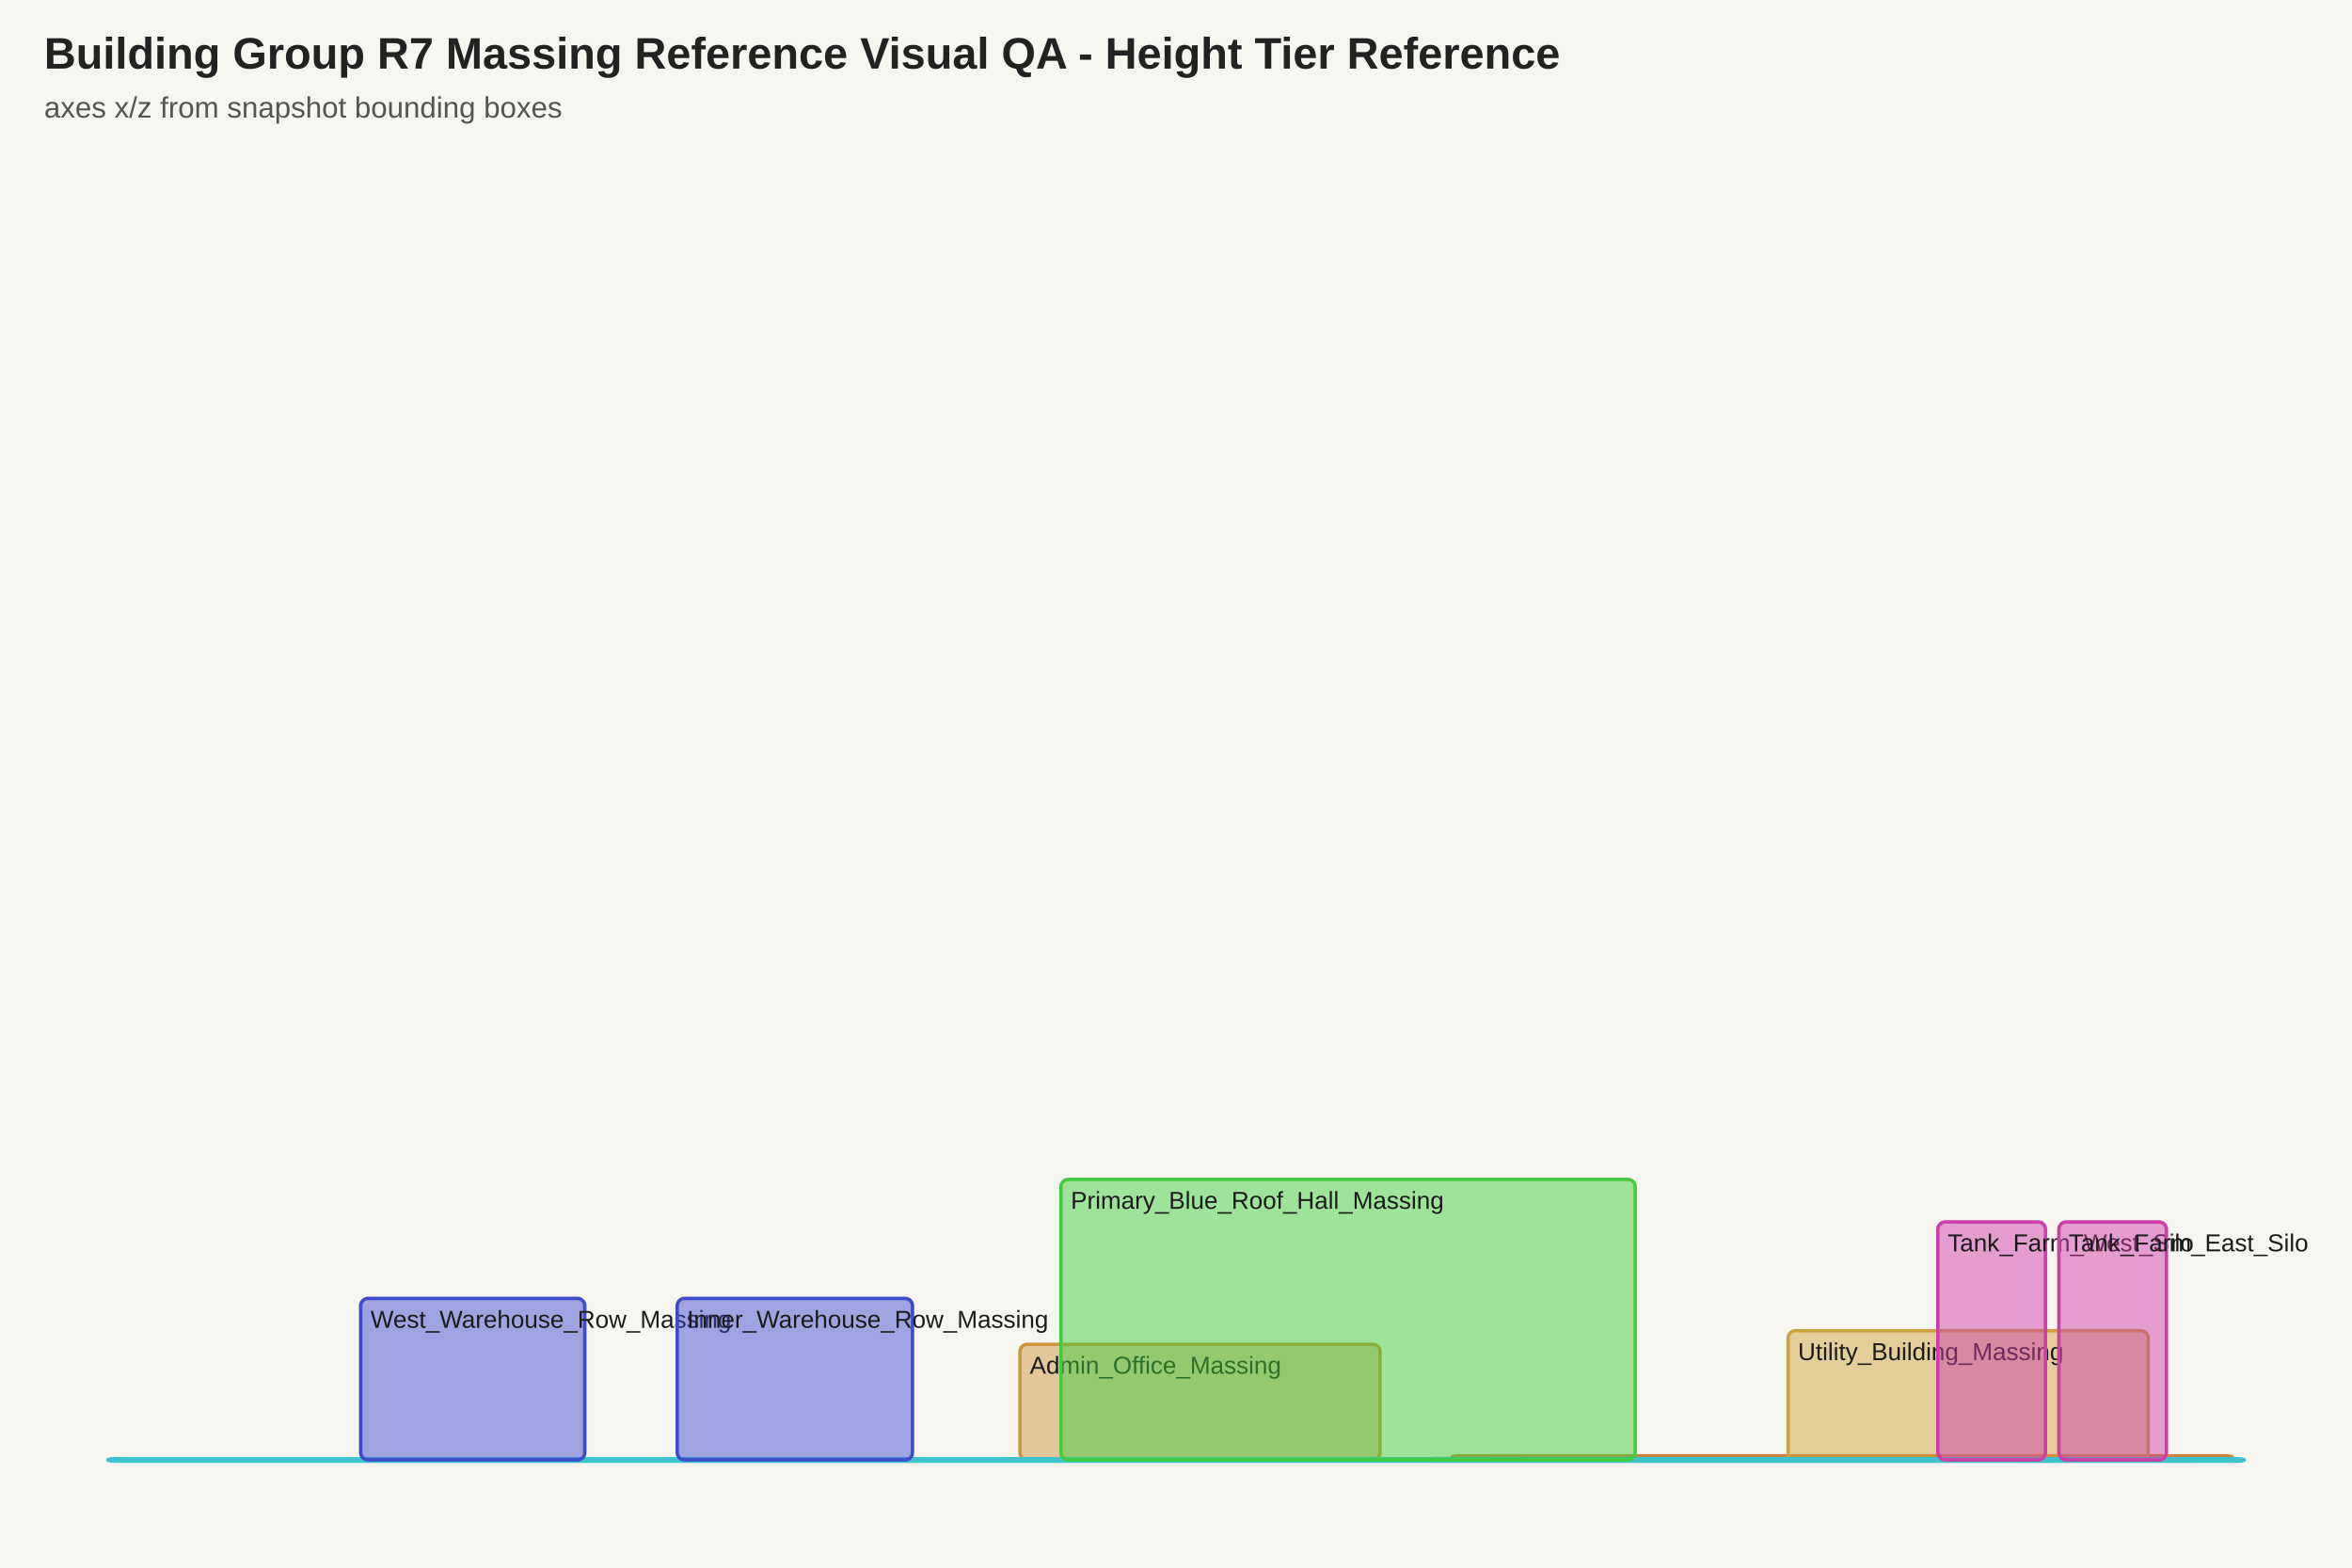
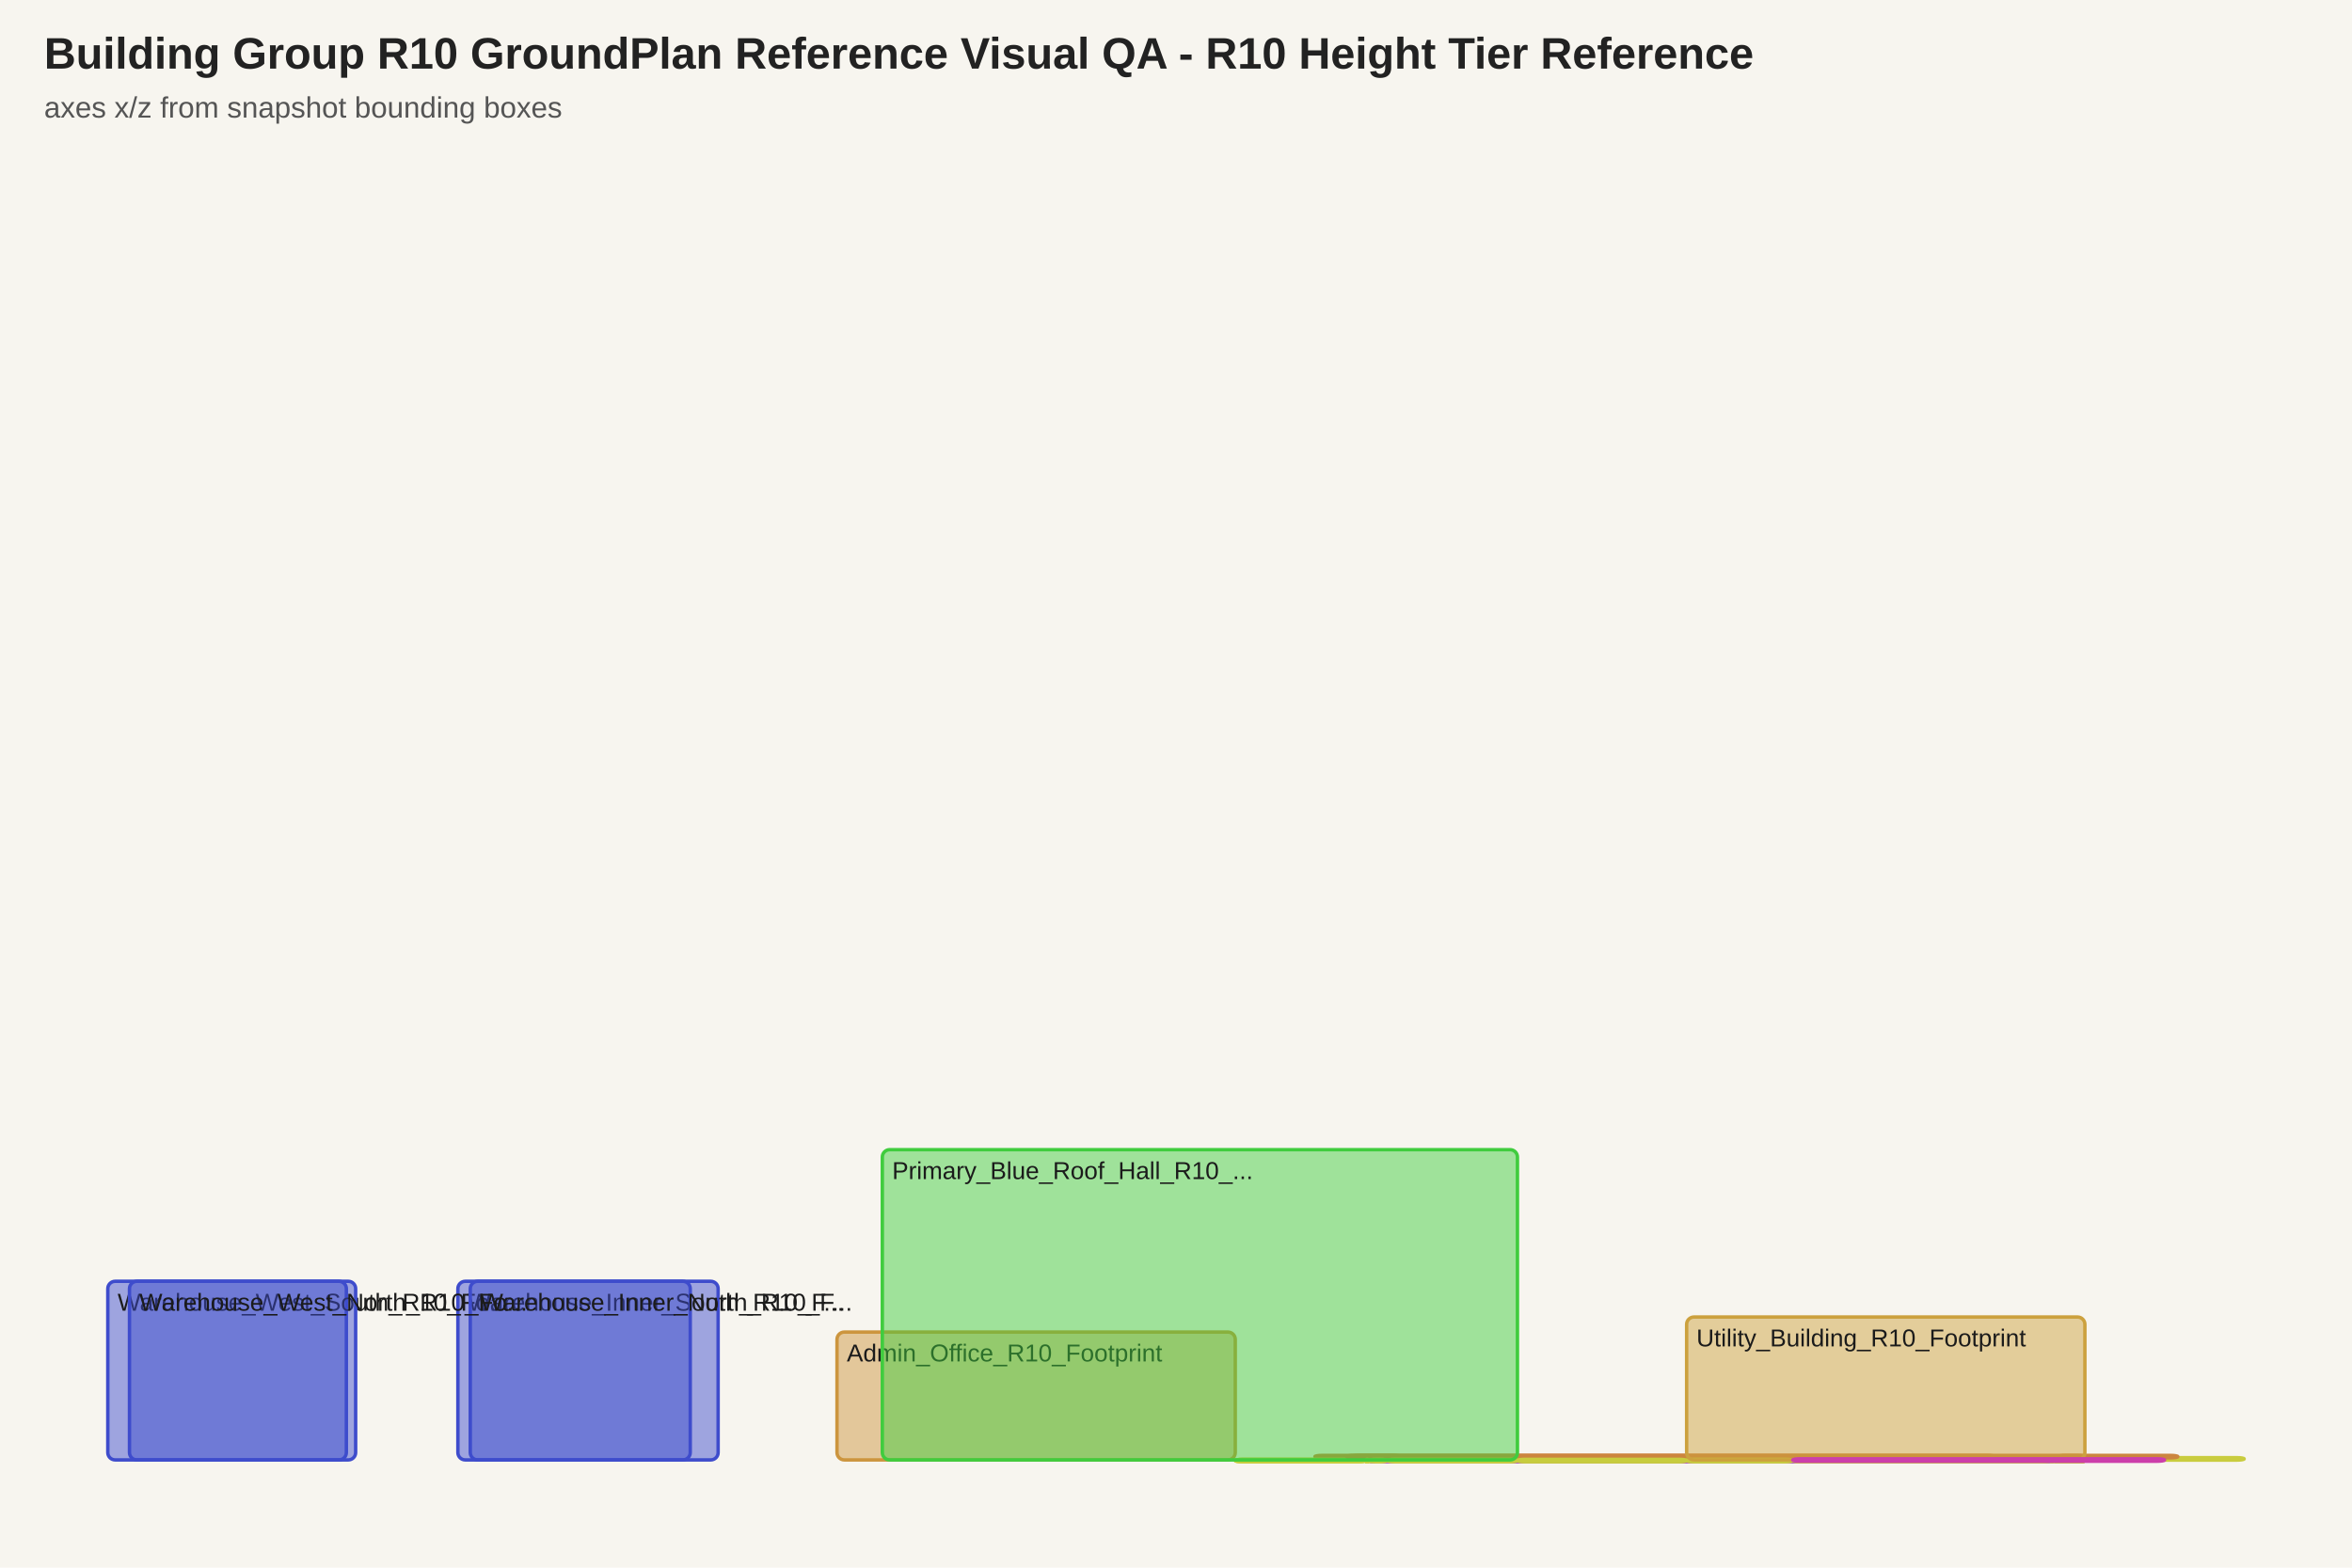
- <svg xmlns="http://www.w3.org/2000/svg" width="960" height="640" viewBox="0 0 960 640" role="img" aria-label="Height Tier Reference preview">
+ <svg xmlns="http://www.w3.org/2000/svg" width="960" height="640" viewBox="0 0 960 640" role="img" aria-label="R10 Height Tier Reference preview">
  <rect width="100%" height="100%" fill="#f7f5ef" />
-   <text x="18" y="28" font-family="Arial, sans-serif" font-size="18" font-weight="700" fill="#222">Building Group R7 Massing Reference Visual QA - Height Tier Reference</text>
+   <text x="18" y="28" font-family="Arial, sans-serif" font-size="18" font-weight="700" fill="#222">Building Group R10 GroundPlan Reference Visual QA - R10 Height Tier Reference</text>
  <text x="18" y="48" font-family="Arial, sans-serif" font-size="12" fill="#555">axes x/z from snapshot bounding boxes</text>
  <g font-family="Arial, sans-serif">
-     <rect x="582.876" y="595.445" width="313.528" height="1" rx="3" fill="hsl(328 58% 52%)" fill-opacity="0.48" stroke="hsl(328 58% 52%)" stroke-width="1.4" />
-     <rect x="592.674" y="594.334" width="284.135" height="1" rx="3" fill="hsl(30 58% 52%)" fill-opacity="0.48" stroke="hsl(30 58% 52%)" stroke-width="1.4" />
-     <rect x="416.314" y="548.811" width="146.966" height="47.189" rx="3" fill="hsl(37 58% 52%)" fill-opacity="0.48" stroke="hsl(37 58% 52%)" stroke-width="1.4" />
-     <text x="420.314" y="560.811" font-size="10" fill="#1b1b1b">Admin_Office_Massing</text>
-     <rect x="604.427" y="594.334" width="239.068" height="1" rx="3" fill="hsl(30 58% 52%)" fill-opacity="0.48" stroke="hsl(30 58% 52%)" stroke-width="1.4" />
-     <rect x="606.393" y="594.334" width="17.64" height="1" rx="3" fill="hsl(30 58% 52%)" fill-opacity="0.48" stroke="hsl(30 58% 52%)" stroke-width="1.4" />
-     <rect x="867.011" y="594.334" width="44.096" height="1" rx="3" fill="hsl(30 58% 52%)" fill-opacity="0.48" stroke="hsl(30 58% 52%)" stroke-width="1.4" />
-     <rect x="729.843" y="543.259" width="146.966" height="52.741" rx="3" fill="hsl(42 58% 52%)" fill-opacity="0.48" stroke="hsl(42 58% 52%)" stroke-width="1.4" />
-     <text x="733.843" y="555.259" font-size="10" fill="#1b1b1b">Utility_Building_Massing</text>
-     <rect x="44" y="595.514" width="872" height="1" rx="3" fill="hsl(184 58% 52%)" fill-opacity="0.48" stroke="hsl(184 58% 52%)" stroke-width="1.4" />
-     <rect x="147.225" y="530.074" width="91.461" height="65.926" rx="3" fill="hsl(234 58% 52%)" fill-opacity="0.48" stroke="hsl(234 58% 52%)" stroke-width="1.4" />
-     <text x="151.225" y="542.074" font-size="10" fill="#1b1b1b">West_Warehouse_Row_Massing</text>
-     <rect x="276.413" y="530.074" width="96.034" height="65.926" rx="3" fill="hsl(234 58% 52%)" fill-opacity="0.48" stroke="hsl(234 58% 52%)" stroke-width="1.4" />
-     <text x="280.413" y="542.074" font-size="10" fill="#1b1b1b">Inner_Warehouse_Row_Massing</text>
-     <rect x="433.04" y="481.497" width="234.369" height="114.503" rx="3" fill="hsl(119 58% 52%)" fill-opacity="0.48" stroke="hsl(119 58% 52%)" stroke-width="1.4" />
-     <text x="437.04" y="493.497" font-size="10" fill="#1b1b1b">Primary_Blue_Roof_Hall_Massing</text>
-     <rect x="790.98" y="498.846" width="43.894" height="97.154" rx="3" fill="hsl(314 58% 52%)" fill-opacity="0.48" stroke="hsl(314 58% 52%)" stroke-width="1.4" />
-     <text x="794.98" y="510.846" font-size="10" fill="#1b1b1b">Tank_Farm_West_Silo</text>
-     <rect x="840.36" y="498.846" width="43.894" height="97.154" rx="3" fill="hsl(314 58% 52%)" fill-opacity="0.48" stroke="hsl(314 58% 52%)" stroke-width="1.4" />
-     <text x="844.36" y="510.846" font-size="10" fill="#1b1b1b">Tank_Farm_East_Silo</text>
+     <rect x="557.402" y="595.079" width="358.598" height="1" rx="3" fill="hsl(61 58% 52%)" fill-opacity="0.48" stroke="hsl(61 58% 52%)" stroke-width="1.4" />
+     <rect x="557.402" y="595.77" width="1.264" height="1" rx="3" fill="hsl(62 58% 52%)" fill-opacity="0.48" stroke="hsl(62 58% 52%)" stroke-width="1.4" />
+     <rect x="558.666" y="595.77" width="7.587" height="1" rx="3" fill="hsl(62 58% 52%)" fill-opacity="0.48" stroke="hsl(62 58% 52%)" stroke-width="1.4" />
+     <rect x="838.13" y="595.77" width="12.848" height="1" rx="3" fill="hsl(62 58% 52%)" fill-opacity="0.48" stroke="hsl(62 58% 52%)" stroke-width="1.4" />
+     <rect x="566.254" y="595.731" width="271.876" height="1" rx="3" fill="hsl(292 58% 52%)" fill-opacity="0.48" stroke="hsl(292 58% 52%)" stroke-width="1.4" />
+     <rect x="504.19" y="595.77" width="53.212" height="1" rx="3" fill="hsl(62 58% 52%)" fill-opacity="0.48" stroke="hsl(62 58% 52%)" stroke-width="1.4" />
+     <rect x="557.402" y="595.77" width="1.264" height="1" rx="3" fill="hsl(62 58% 52%)" fill-opacity="0.48" stroke="hsl(62 58% 52%)" stroke-width="1.4" />
+     <rect x="558.666" y="595.77" width="7.587" height="1" rx="3" fill="hsl(62 58% 52%)" fill-opacity="0.48" stroke="hsl(62 58% 52%)" stroke-width="1.4" />
+     <rect x="838.13" y="595.77" width="12.848" height="1" rx="3" fill="hsl(62 58% 52%)" fill-opacity="0.48" stroke="hsl(62 58% 52%)" stroke-width="1.4" />
+     <rect x="557.402" y="595.77" width="1.264" height="1" rx="3" fill="hsl(62 58% 52%)" fill-opacity="0.48" stroke="hsl(62 58% 52%)" stroke-width="1.4" />
+     <rect x="558.666" y="595.77" width="7.587" height="1" rx="3" fill="hsl(62 58% 52%)" fill-opacity="0.48" stroke="hsl(62 58% 52%)" stroke-width="1.4" />
+     <rect x="566.254" y="595.77" width="53.111" height="1" rx="3" fill="hsl(62 58% 52%)" fill-opacity="0.48" stroke="hsl(62 58% 52%)" stroke-width="1.4" />
+     <rect x="619.365" y="595.77" width="69.056" height="1" rx="3" fill="hsl(62 58% 52%)" fill-opacity="0.48" stroke="hsl(62 58% 52%)" stroke-width="1.4" />
+     <rect x="688.421" y="595.77" width="43.348" height="1" rx="3" fill="hsl(62 58% 52%)" fill-opacity="0.48" stroke="hsl(62 58% 52%)" stroke-width="1.4" />
+     <rect x="731.769" y="595.77" width="105.096" height="1" rx="3" fill="hsl(62 58% 52%)" fill-opacity="0.48" stroke="hsl(62 58% 52%)" stroke-width="1.4" />
+     <rect x="836.865" y="595.77" width="1.264" height="1" rx="3" fill="hsl(62 58% 52%)" fill-opacity="0.48" stroke="hsl(62 58% 52%)" stroke-width="1.4" />
+     <rect x="838.13" y="595.77" width="12.848" height="1" rx="3" fill="hsl(62 58% 52%)" fill-opacity="0.48" stroke="hsl(62 58% 52%)" stroke-width="1.4" />
+     <rect x="557.402" y="595.77" width="1.264" height="1" rx="3" fill="hsl(62 58% 52%)" fill-opacity="0.48" stroke="hsl(62 58% 52%)" stroke-width="1.4" />
+     <rect x="838.13" y="595.77" width="12.848" height="1" rx="3" fill="hsl(62 58% 52%)" fill-opacity="0.48" stroke="hsl(62 58% 52%)" stroke-width="1.4" />
+     <rect x="558.666" y="595.655" width="279.463" height="1" rx="3" fill="hsl(184 58% 52%)" fill-opacity="0.48" stroke="hsl(184 58% 52%)" stroke-width="1.4" />
+     <rect x="536.701" y="594.158" width="314.276" height="1" rx="3" fill="hsl(30 58% 52%)" fill-opacity="0.48" stroke="hsl(30 58% 52%)" stroke-width="1.4" />
+     <rect x="504.19" y="595.77" width="53.212" height="1" rx="3" fill="hsl(62 58% 52%)" fill-opacity="0.48" stroke="hsl(62 58% 52%)" stroke-width="1.4" />
+     <rect x="557.402" y="595.77" width="1.264" height="1" rx="3" fill="hsl(62 58% 52%)" fill-opacity="0.48" stroke="hsl(62 58% 52%)" stroke-width="1.4" />
+     <rect x="838.13" y="595.77" width="12.848" height="1" rx="3" fill="hsl(62 58% 52%)" fill-opacity="0.48" stroke="hsl(62 58% 52%)" stroke-width="1.4" />
+     <rect x="557.402" y="595.77" width="1.264" height="1" rx="3" fill="hsl(62 58% 52%)" fill-opacity="0.48" stroke="hsl(62 58% 52%)" stroke-width="1.4" />
+     <rect x="558.666" y="595.77" width="7.587" height="1" rx="3" fill="hsl(62 58% 52%)" fill-opacity="0.48" stroke="hsl(62 58% 52%)" stroke-width="1.4" />
+     <rect x="566.254" y="595.77" width="53.111" height="1" rx="3" fill="hsl(62 58% 52%)" fill-opacity="0.48" stroke="hsl(62 58% 52%)" stroke-width="1.4" />
+     <rect x="619.365" y="595.77" width="69.056" height="1" rx="3" fill="hsl(62 58% 52%)" fill-opacity="0.48" stroke="hsl(62 58% 52%)" stroke-width="1.4" />
+     <rect x="688.421" y="595.77" width="43.348" height="1" rx="3" fill="hsl(62 58% 52%)" fill-opacity="0.48" stroke="hsl(62 58% 52%)" stroke-width="1.4" />
+     <rect x="731.769" y="595.77" width="105.096" height="1" rx="3" fill="hsl(62 58% 52%)" fill-opacity="0.48" stroke="hsl(62 58% 52%)" stroke-width="1.4" />
+     <rect x="836.865" y="595.77" width="1.264" height="1" rx="3" fill="hsl(62 58% 52%)" fill-opacity="0.48" stroke="hsl(62 58% 52%)" stroke-width="1.4" />
+     <rect x="838.13" y="595.77" width="12.848" height="1" rx="3" fill="hsl(62 58% 52%)" fill-opacity="0.48" stroke="hsl(62 58% 52%)" stroke-width="1.4" />
+     <rect x="341.634" y="543.805" width="162.556" height="52.195" rx="3" fill="hsl(37 58% 52%)" fill-opacity="0.48" stroke="hsl(37 58% 52%)" stroke-width="1.4" />
+     <text x="345.634" y="555.805" font-size="10" fill="#1b1b1b">Admin_Office_R10_Footprint</text>
+     <rect x="558.666" y="595.731" width="278.198" height="1" rx="3" fill="hsl(292 58% 52%)" fill-opacity="0.48" stroke="hsl(292 58% 52%)" stroke-width="1.4" />
+     <rect x="557.402" y="595.77" width="1.264" height="1" rx="3" fill="hsl(62 58% 52%)" fill-opacity="0.48" stroke="hsl(62 58% 52%)" stroke-width="1.4" />
+     <rect x="836.865" y="595.77" width="1.264" height="1" rx="3" fill="hsl(62 58% 52%)" fill-opacity="0.48" stroke="hsl(62 58% 52%)" stroke-width="1.4" />
+     <rect x="838.13" y="595.77" width="12.848" height="1" rx="3" fill="hsl(62 58% 52%)" fill-opacity="0.48" stroke="hsl(62 58% 52%)" stroke-width="1.4" />
+     <rect x="549.701" y="594.158" width="264.428" height="1" rx="3" fill="hsl(30 58% 52%)" fill-opacity="0.48" stroke="hsl(30 58% 52%)" stroke-width="1.4" />
+     <rect x="551.876" y="594.158" width="19.512" height="1" rx="3" fill="hsl(30 58% 52%)" fill-opacity="0.48" stroke="hsl(30 58% 52%)" stroke-width="1.4" />
+     <rect x="557.402" y="595.77" width="1.264" height="1" rx="3" fill="hsl(62 58% 52%)" fill-opacity="0.48" stroke="hsl(62 58% 52%)" stroke-width="1.4" />
+     <rect x="558.666" y="595.77" width="7.587" height="1" rx="3" fill="hsl(62 58% 52%)" fill-opacity="0.48" stroke="hsl(62 58% 52%)" stroke-width="1.4" />
+     <rect x="566.254" y="595.77" width="53.111" height="1" rx="3" fill="hsl(62 58% 52%)" fill-opacity="0.48" stroke="hsl(62 58% 52%)" stroke-width="1.4" />
+     <rect x="619.365" y="595.77" width="69.056" height="1" rx="3" fill="hsl(62 58% 52%)" fill-opacity="0.48" stroke="hsl(62 58% 52%)" stroke-width="1.4" />
+     <rect x="688.421" y="595.77" width="43.348" height="1" rx="3" fill="hsl(62 58% 52%)" fill-opacity="0.48" stroke="hsl(62 58% 52%)" stroke-width="1.4" />
+     <rect x="731.769" y="595.77" width="105.096" height="1" rx="3" fill="hsl(62 58% 52%)" fill-opacity="0.48" stroke="hsl(62 58% 52%)" stroke-width="1.4" />
+     <rect x="836.865" y="595.77" width="1.264" height="1" rx="3" fill="hsl(62 58% 52%)" fill-opacity="0.48" stroke="hsl(62 58% 52%)" stroke-width="1.4" />
+     <rect x="838.13" y="595.77" width="12.848" height="1" rx="3" fill="hsl(62 58% 52%)" fill-opacity="0.48" stroke="hsl(62 58% 52%)" stroke-width="1.4" />
+     <rect x="186.892" y="523.08" width="106.222" height="72.92" rx="3" fill="hsl(234 58% 52%)" fill-opacity="0.48" stroke="hsl(234 58% 52%)" stroke-width="1.4" />
+     <text x="190.892" y="535.08" font-size="10" fill="#1b1b1b">Warehouse_Inner_South_R10_F...</text>
+     <rect x="44" y="523.08" width="97.369" height="72.92" rx="3" fill="hsl(234 58% 52%)" fill-opacity="0.48" stroke="hsl(234 58% 52%)" stroke-width="1.4" />
+     <text x="48" y="535.08" font-size="10" fill="#1b1b1b">Warehouse_West_South_R10_Fo...</text>
+     <rect x="840.14" y="594.158" width="48.773" height="1" rx="3" fill="hsl(30 58% 52%)" fill-opacity="0.48" stroke="hsl(30 58% 52%)" stroke-width="1.4" />
+     <rect x="688.421" y="537.664" width="162.556" height="58.336" rx="3" fill="hsl(42 58% 52%)" fill-opacity="0.48" stroke="hsl(42 58% 52%)" stroke-width="1.4" />
+     <text x="692.421" y="549.664" font-size="10" fill="#1b1b1b">Utility_Building_R10_Footprint</text>
+     <rect x="360.134" y="469.35" width="259.231" height="126.65" rx="3" fill="hsl(119 58% 52%)" fill-opacity="0.48" stroke="hsl(119 58% 52%)" stroke-width="1.4" />
+     <text x="364.134" y="481.35" font-size="10" fill="#1b1b1b">Primary_Blue_Roof_Hall_R10_...</text>
+     <rect x="191.951" y="523.08" width="89.782" height="72.92" rx="3" fill="hsl(234 58% 52%)" fill-opacity="0.48" stroke="hsl(234 58% 52%)" stroke-width="1.4" />
+     <text x="195.951" y="535.08" font-size="10" fill="#1b1b1b">Warehouse_Inner_North_R10_F...</text>
+     <rect x="52.852" y="523.08" width="92.312" height="72.92" rx="3" fill="hsl(234 58% 52%)" fill-opacity="0.48" stroke="hsl(234 58% 52%)" stroke-width="1.4" />
+     <text x="56.852" y="535.08" font-size="10" fill="#1b1b1b">Warehouse_West_North_R10_Fo...</text>
+     <rect x="731.769" y="595.539" width="151.72" height="1" rx="3" fill="hsl(314 58% 52%)" fill-opacity="0.48" stroke="hsl(314 58% 52%)" stroke-width="1.4" />
  </g>
</svg>
